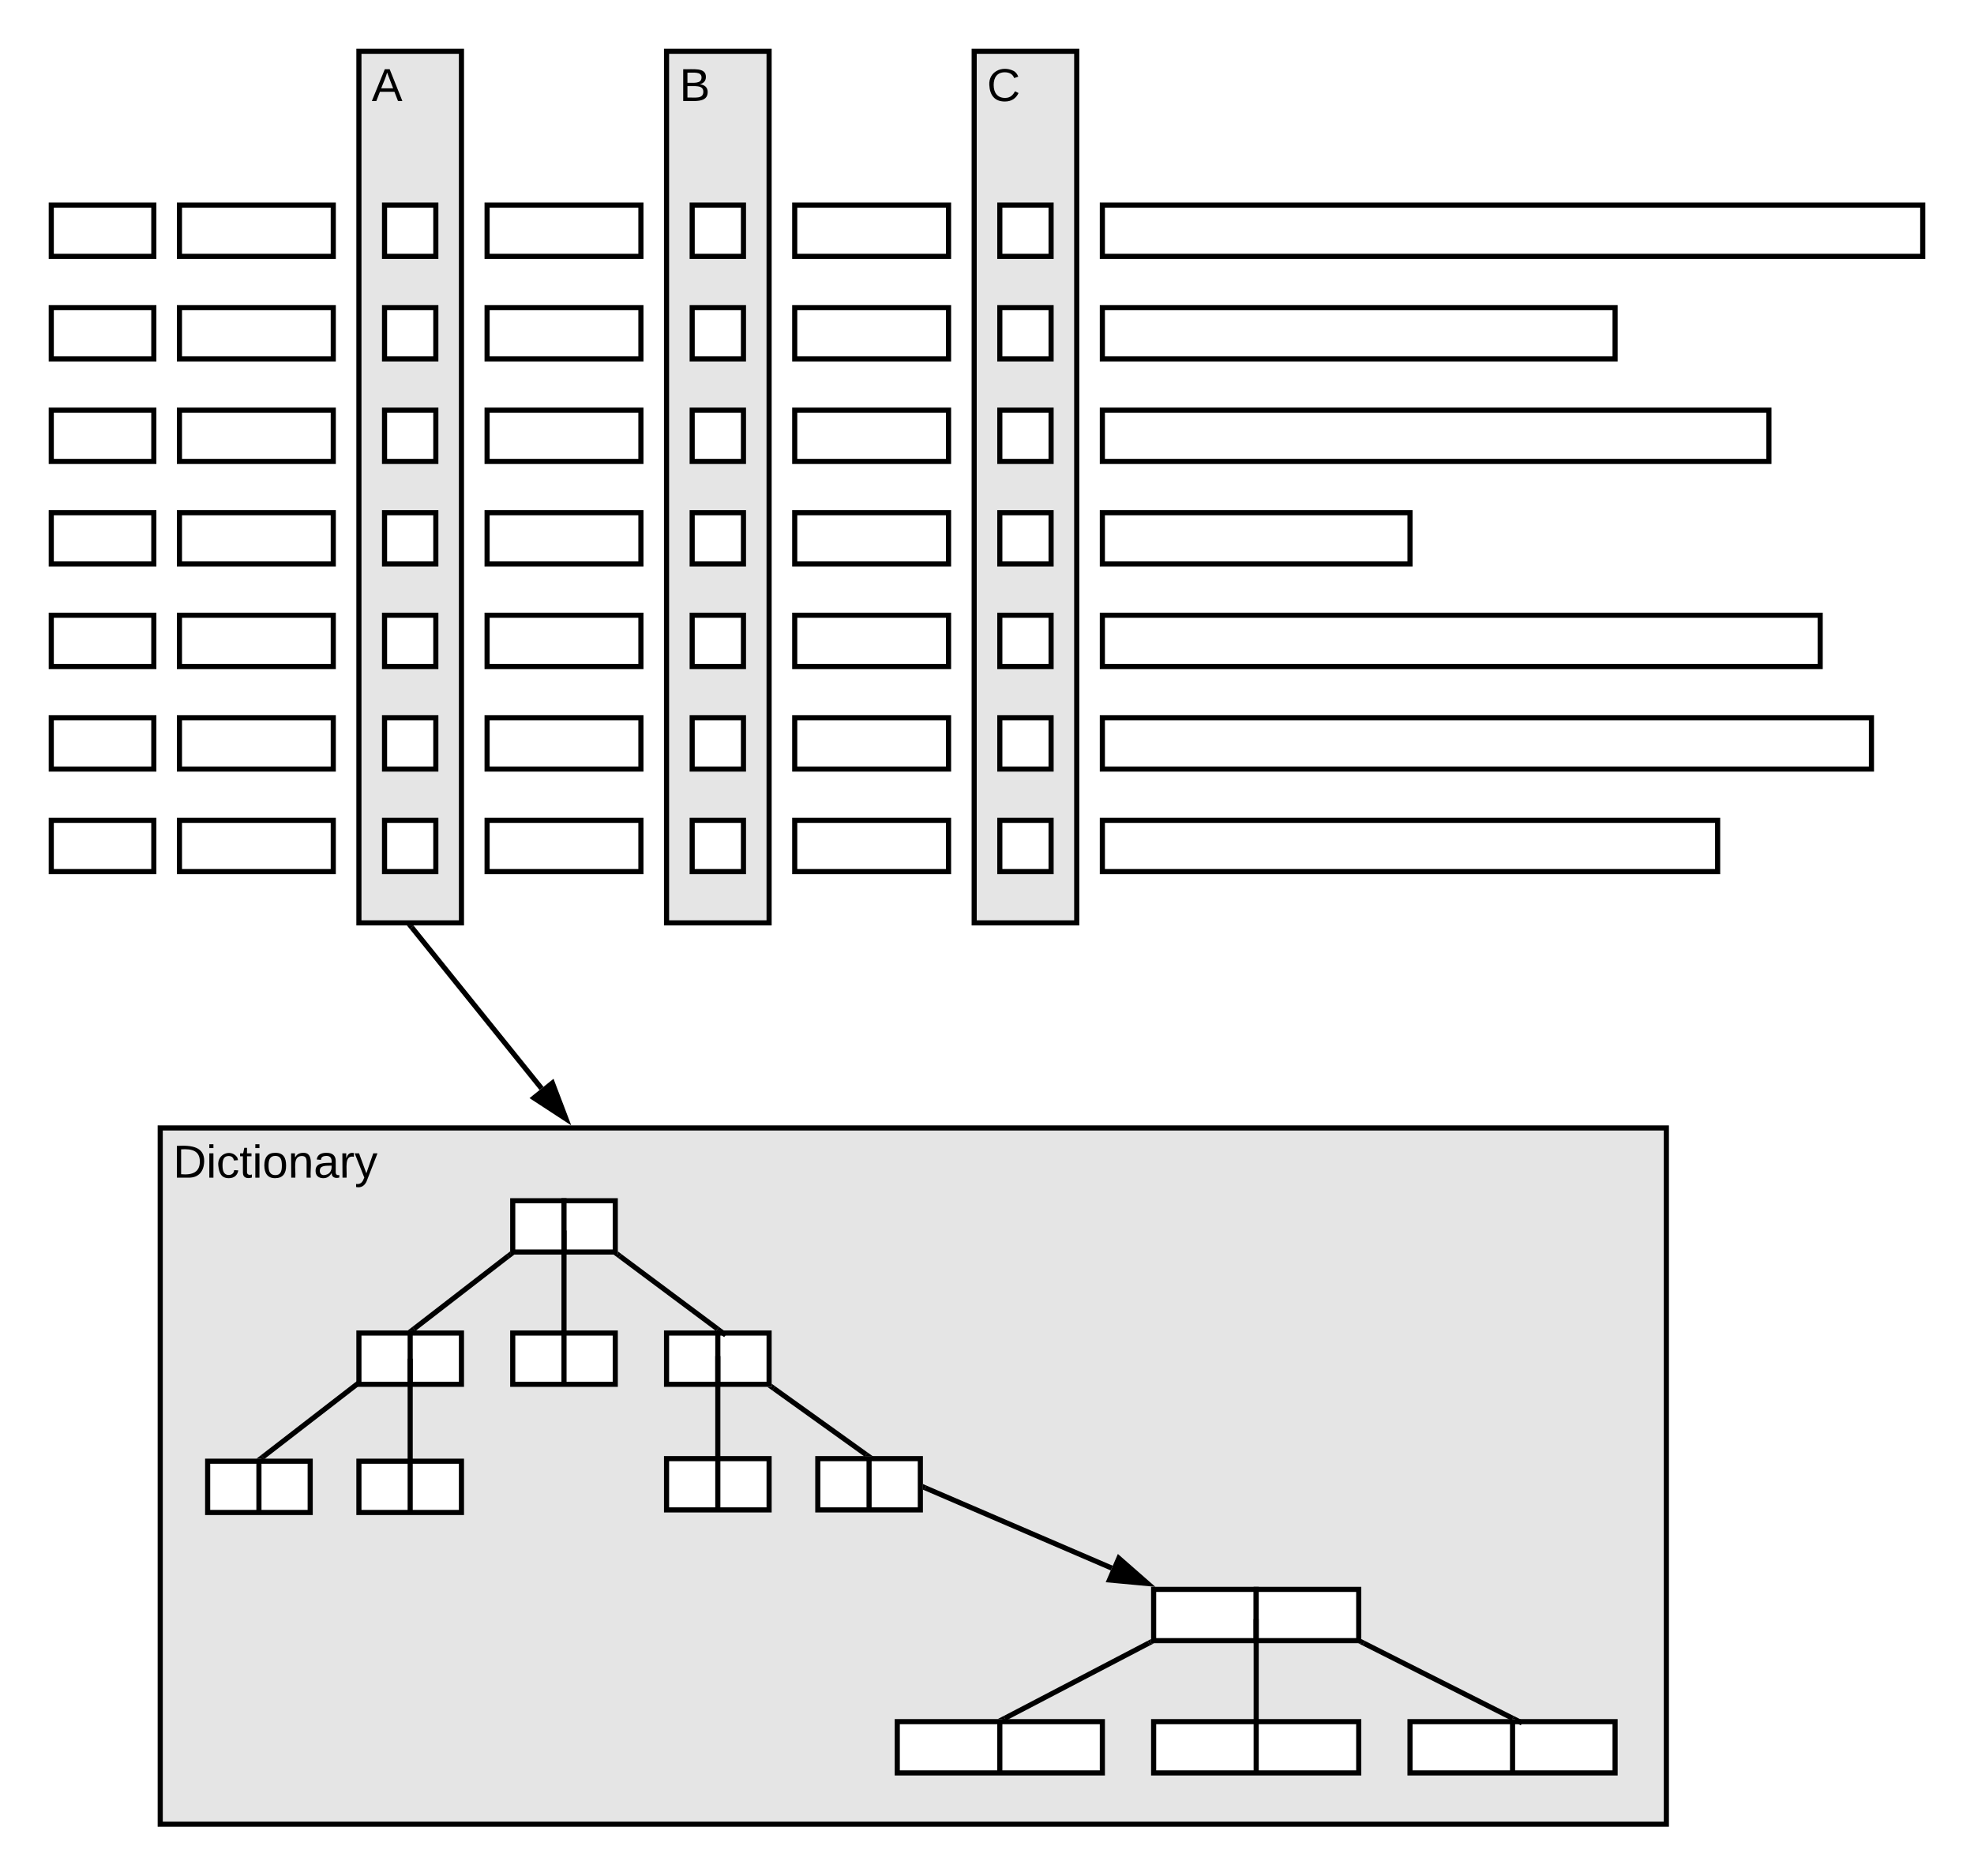
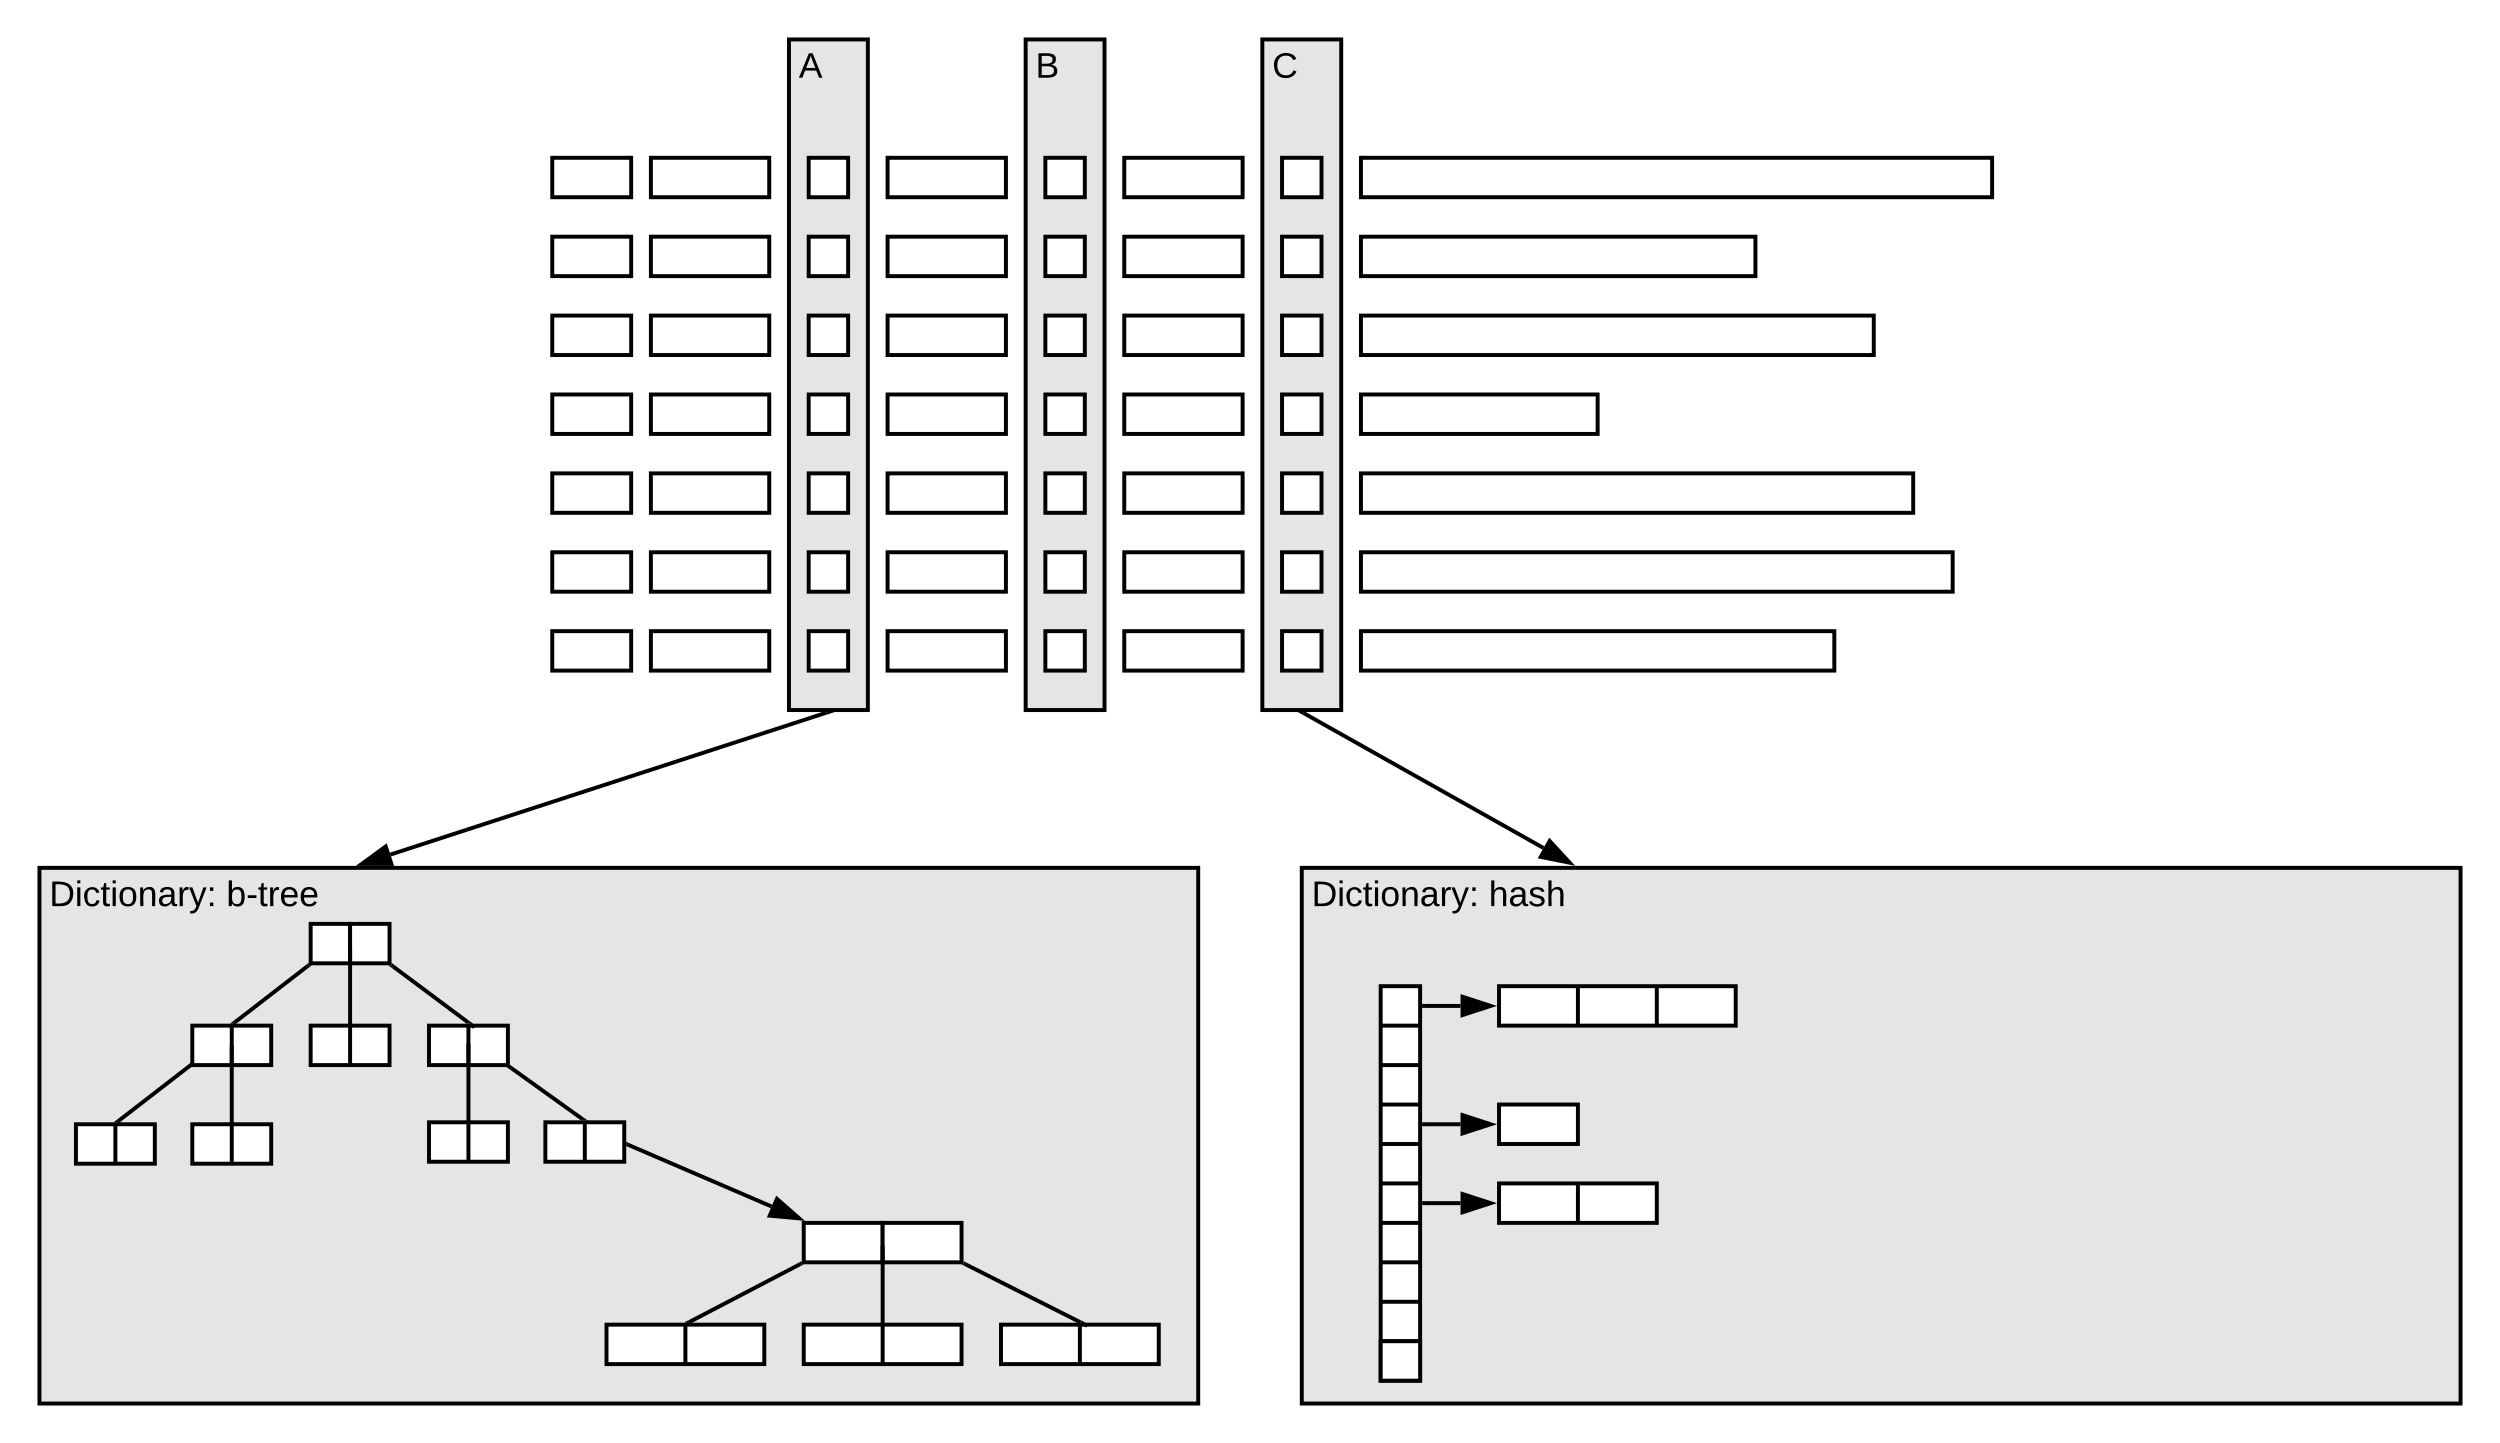
- <svg xmlns="http://www.w3.org/2000/svg" xmlns:ns1="lucid" xmlns:xlink="http://www.w3.org/1999/xlink" width="770" height="731.6">
-   <g transform="translate(-70 -140)" ns1:page-tab-id="0_0">
+ <svg xmlns="http://www.w3.org/2000/svg" xmlns:ns1="lucid" xmlns:xlink="http://www.w3.org/1999/xlink" width="1267.5" height="731.6">
+   <g transform="translate(-60 -140)" ns1:page-tab-id="0_0">
    <path d="M0 0h1870.4v1323.2H0z" fill="#fff" />
-     <path d="M132.5 580H720v271.6H132.5z" stroke="#000" stroke-width="2" fill="#e5e5e5" />
-     <use xlink:href="#a" transform="matrix(1,0,0,1,137.5,585) translate(0 14.4)" />
-     <path d="M210 160h40v340h-40z" stroke="#000" stroke-width="2" fill="#e5e5e5" />
-     <use xlink:href="#b" transform="matrix(1,0,0,1,215,165) translate(0 14.4)" />
-     <path d="M90 220h40v20H90zM90 260h40v20H90zM90 340h40v20H90zM90 300h40v20H90zM90 380h40v20H90zM90 420h40v20H90zM90 460h40v20H90zM140 220h60v20h-60zM140 260h60v20h-60zM140 300h60v20h-60zM140 340h60v20h-60zM140 380h60v20h-60zM140 420h60v20h-60zM140 460h60v20h-60zM220 220h20v20h-20zM220 260h20v20h-20zM220 300h20v20h-20zM220 340h20v20h-20zM220 380h20v20h-20zM220 420h20v20h-20zM220 460h20v20h-20zM260 220h60v20h-60zM260 260h60v20h-60zM260 300h60v20h-60zM260 340h60v20h-60zM260 380h60v20h-60zM260 420h60v20h-60zM260 460h60v20h-60zM500 220h320v20H500zM500 260h200v20H500zM500 300h260v20H500zM500 340h120v20H500zM500 380h280v20H500zM500 420h300v20H500zM500 460h240v20H500zM380 220h60v20h-60zM380 260h60v20h-60zM380 300h60v20h-60zM380 340h60v20h-60zM380 380h60v20h-60zM380 420h60v20h-60zM380 460h60v20h-60zM270 608.4h20v20h-20zM210 660h20v20h-20zM230 660h20v20h-20z" stroke="#000" stroke-width="2" fill="#fff" />
-     <path d="M330 160h40v340h-40z" stroke="#000" stroke-width="2" fill="#e5e5e5" />
-     <use xlink:href="#c" transform="matrix(1,0,0,1,335,165) translate(0 14.4)" />
-     <path d="M340 220h20v20h-20zM340 260h20v20h-20zM340 300h20v20h-20zM340 340h20v20h-20zM340 380h20v20h-20zM340 420h20v20h-20zM340 460h20v20h-20z" stroke="#000" stroke-width="2" fill="#fff" />
-     <path d="M450 160h40v340h-40z" stroke="#000" stroke-width="2" fill="#e5e5e5" />
-     <use xlink:href="#d" transform="matrix(1,0,0,1,455,165) translate(0 14.4)" />
-     <path d="M460 220h20v20h-20zM460 260h20v20h-20zM460 300h20v20h-20zM460 340h20v20h-20zM460 380h20v20h-20zM460 420h20v20h-20zM460 460h20v20h-20z" stroke="#000" stroke-width="2" fill="#fff" />
-     <path d="M230.63 501.78l50.6 62.8" stroke="#000" stroke-width="2" fill="none" />
-     <path d="M231.42 501.17l-1.56 1.26-1.14-1.43h2.56z" />
-     <path d="M290.8 576.48l-12.55-8.2 7.22-5.82z" stroke="#000" stroke-width="2" />
-     <path d="M268.2 630l-36.74 28.4" stroke="#000" stroke-width="2" fill="none" />
-     <path d="M269 629.4h1.64l-1.84 1.42-1.22-1.58 1.42-1.1zM232.1 659.16l-1.1.85v-1h-1.97l1.84-1.42z" />
-     <path d="M270 660h20v20h-20zM290 660h20v20h-20zM290 608.4h20v20h-20z" stroke="#000" stroke-width="2" fill="#fff" />
-     <path d="M290 621v38M290 621.03V620M290 658.97V660" stroke="#000" stroke-width="2" fill="none" />
-     <path d="M330 660h20v20h-20zM350 660h20v20h-20z" stroke="#000" stroke-width="2" fill="#fff" />
-     <path d="M311.8 630l38.07 28.4" stroke="#000" stroke-width="2" fill="none" />
-     <path d="M312.42 629.2l-1.2 1.6-1.9-1.4H311v-1.25zM353.67 660l-1.2 1.6-1.47-1.1V659h-1.6l1.04-1.4z" />
-     <path d="M151 710h20v20h-20zM171 710h20v20h-20z" stroke="#000" stroke-width="2" fill="#fff" />
-     <path d="M209.2 680l-36.74 28.4M209.2 680.03l.8-.63" stroke="#000" stroke-width="2" fill="none" />
-     <path d="M173.1 709.16l-1.1.85v-1h-1.97l1.84-1.42z" />
-     <path d="M210 710h20v20h-20zM230 710h20v20h-20z" stroke="#000" stroke-width="2" fill="#fff" />
-     <path d="M230 671v38M230 671.03V670M230 708.97V710" stroke="#000" stroke-width="2" fill="none" />
-     <path d="M330 709h20v20h-20zM350 709h20v20h-20z" stroke="#000" stroke-width="2" fill="#fff" />
-     <path d="M371.8 681.58l36.05 25.84" stroke="#000" stroke-width="2" fill="none" />
-     <path d="M372.42 680.78l-1.17 1.63-1.97-1.4H371v-1.23zM411.7 708.94l-1.18 1.62-.52-.37V708h-2.6l1.02-1.4z" />
-     <path d="M389 709h20v20h-20zM409 709h20v20h-20z" stroke="#000" stroke-width="2" fill="#fff" />
-     <path d="M350 670v38M350 670.03V669M350 707.97V709M430.92 720.4l72.75 31.3" stroke="#000" stroke-width="2" fill="none" />
-     <path d="M431.34 719.5l-.8 1.82-.54-.23v-2.2z" />
-     <path d="M517.7 757.72l-14.94-1.38 3.66-8.5z" stroke="#000" stroke-width="2" />
-     <path d="M520 760h40v20h-40zM420 811.6h40v20h-40zM460 811.6h40v20h-40z" stroke="#000" stroke-width="2" fill="#fff" />
-     <path d="M518.1 780.96l-56.2 29.35" stroke="#000" stroke-width="2" fill="none" />
-     <path d="M519 781h1.2l-1.65.86-.92-1.77 1.37-.73zM462.37 811.18l-1.37.72v-1.3h-1.83l2.28-1.2z" />
-     <path d="M520 811.6h40v20h-40zM560 811.6h40v20h-40zM560 760h40v20h-40z" stroke="#000" stroke-width="2" fill="#fff" />
-     <path d="M560 772.6v38M560 772.63v-1.03M560 810.57v1.03" stroke="#000" stroke-width="2" fill="none" />
-     <path d="M620 811.6h40v20h-40zM660 811.6h40v20h-40z" stroke="#000" stroke-width="2" fill="#fff" />
-     <path d="M601.9 780.95l58.2 29.37" stroke="#000" stroke-width="2" fill="none" />
-     <path d="M602.37 780.07l-.9 1.78-1.7-.85H601v-1.62zM664.13 811.23l-.9 1.8-2.23-1.14v-1.3h-1.06l.6-1.18z" />
+     <path d="M80 580h587.5v271.6H80z" stroke="#000" stroke-width="2" fill="#e5e5e5" />
+     <use xlink:href="#a" transform="matrix(1,0,0,1,85,585) translate(0 14.4)" />
+     <use xlink:href="#b" transform="matrix(1,0,0,1,85,585) translate(89.8 14.4)" />
+     <path d="M460 160h40v340h-40z" stroke="#000" stroke-width="2" fill="#e5e5e5" />
+     <use xlink:href="#c" transform="matrix(1,0,0,1,465,165) translate(0 14.4)" />
+     <path d="M340 220h40v20h-40zM340 260h40v20h-40zM340 340h40v20h-40zM340 300h40v20h-40zM340 380h40v20h-40zM340 420h40v20h-40zM340 460h40v20h-40zM390 220h60v20h-60zM390 260h60v20h-60zM390 300h60v20h-60zM390 340h60v20h-60zM390 380h60v20h-60zM390 420h60v20h-60zM390 460h60v20h-60zM470 220h20v20h-20zM470 260h20v20h-20zM470 300h20v20h-20zM470 340h20v20h-20zM470 380h20v20h-20zM470 420h20v20h-20zM470 460h20v20h-20zM510 220h60v20h-60zM510 260h60v20h-60zM510 300h60v20h-60zM510 340h60v20h-60zM510 380h60v20h-60zM510 420h60v20h-60zM510 460h60v20h-60zM750 220h320v20H750zM750 260h200v20H750zM750 300h260v20H750zM750 340h120v20H750zM750 380h280v20H750zM750 420h300v20H750zM750 460h240v20H750zM630 220h60v20h-60zM630 260h60v20h-60zM630 300h60v20h-60zM630 340h60v20h-60zM630 380h60v20h-60zM630 420h60v20h-60zM630 460h60v20h-60zM217.5 608.4h20v20h-20zM157.5 660h20v20h-20zM177.5 660h20v20h-20z" stroke="#000" stroke-width="2" fill="#fff" />
+     <path d="M580 160h40v340h-40z" stroke="#000" stroke-width="2" fill="#e5e5e5" />
+     <use xlink:href="#d" transform="matrix(1,0,0,1,585,165) translate(0 14.4)" />
+     <path d="M590 220h20v20h-20zM590 260h20v20h-20zM590 300h20v20h-20zM590 340h20v20h-20zM590 380h20v20h-20zM590 420h20v20h-20zM590 460h20v20h-20z" stroke="#000" stroke-width="2" fill="#fff" />
+     <path d="M700 160h40v340h-40z" stroke="#000" stroke-width="2" fill="#e5e5e5" />
+     <use xlink:href="#e" transform="matrix(1,0,0,1,705,165) translate(0 14.4)" />
+     <path d="M710 220h20v20h-20zM710 260h20v20h-20zM710 300h20v20h-20zM710 340h20v20h-20zM710 380h20v20h-20zM710 420h20v20h-20zM710 460h20v20h-20z" stroke="#000" stroke-width="2" fill="#fff" />
+     <path d="M479.05 501.3l-221.12 71.97" stroke="#000" stroke-width="2" fill="none" />
+     <path d="M483.16 501.02l-3.83 1.25-.4-1.27h4.22z" />
+     <path d="M243.42 578l12.13-8.82 2.87 8.8z" stroke="#000" stroke-width="2" />
+     <path d="M215.7 630l-36.74 28.4" stroke="#000" stroke-width="2" fill="none" />
+     <path d="M216.5 629.4h1.64l-1.84 1.42-1.22-1.58 1.42-1.1zM179.6 659.16l-1.1.85v-1h-1.97l1.84-1.42z" />
+     <path d="M217.5 660h20v20h-20zM237.5 660h20v20h-20zM237.5 608.4h20v20h-20z" stroke="#000" stroke-width="2" fill="#fff" />
+     <path d="M237.5 621v38M237.5 621.03V620M237.5 658.97V660" stroke="#000" stroke-width="2" fill="none" />
+     <path d="M277.5 660h20v20h-20zM297.5 660h20v20h-20z" stroke="#000" stroke-width="2" fill="#fff" />
+     <path d="M259.3 630l38.07 28.4" stroke="#000" stroke-width="2" fill="none" />
+     <path d="M259.92 629.2l-1.2 1.6-1.9-1.4h1.68v-1.25zM301.17 660l-1.2 1.6-1.47-1.1V659h-1.6l1.04-1.4z" />
+     <path d="M98.5 710h20v20h-20zM118.5 710h20v20h-20z" stroke="#000" stroke-width="2" fill="#fff" />
+     <path d="M156.7 680l-36.74 28.4M156.7 680.03l.8-.63" stroke="#000" stroke-width="2" fill="none" />
+     <path d="M120.6 709.16l-1.1.85v-1h-1.97l1.84-1.42z" />
+     <path d="M157.5 710h20v20h-20zM177.5 710h20v20h-20z" stroke="#000" stroke-width="2" fill="#fff" />
+     <path d="M177.5 671v38M177.5 671.03V670M177.5 708.97V710" stroke="#000" stroke-width="2" fill="none" />
+     <path d="M277.5 709h20v20h-20zM297.5 709h20v20h-20z" stroke="#000" stroke-width="2" fill="#fff" />
+     <path d="M319.3 681.58l36.05 25.84" stroke="#000" stroke-width="2" fill="none" />
+     <path d="M319.92 680.78l-1.17 1.63-1.97-1.4h1.72v-1.23zM359.2 708.94l-1.18 1.62-.52-.37V708h-2.6l1.02-1.4z" />
+     <path d="M336.5 709h20v20h-20zM356.5 709h20v20h-20z" stroke="#000" stroke-width="2" fill="#fff" />
+     <path d="M297.5 670v38M297.5 670.03V669M297.5 707.97V709M378.42 720.4l72.75 31.3" stroke="#000" stroke-width="2" fill="none" />
+     <path d="M378.84 719.5l-.8 1.82-.54-.23v-2.2z" />
+     <path d="M465.2 757.72l-14.94-1.38 3.66-8.5z" stroke="#000" stroke-width="2" />
+     <path d="M467.5 760h40v20h-40zM367.5 811.6h40v20h-40zM407.5 811.6h40v20h-40z" stroke="#000" stroke-width="2" fill="#fff" />
+     <path d="M465.6 780.96l-56.2 29.35" stroke="#000" stroke-width="2" fill="none" />
+     <path d="M466.5 781h1.2l-1.65.86-.92-1.77 1.37-.73zM409.87 811.18l-1.37.72v-1.3h-1.83l2.28-1.2z" />
+     <path d="M467.5 811.6h40v20h-40zM507.5 811.6h40v20h-40zM507.5 760h40v20h-40z" stroke="#000" stroke-width="2" fill="#fff" />
+     <path d="M507.5 772.6v38M507.5 772.63v-1.03M507.5 810.57v1.03" stroke="#000" stroke-width="2" fill="none" />
+     <path d="M567.5 811.6h40v20h-40zM607.5 811.6h40v20h-40z" stroke="#000" stroke-width="2" fill="#fff" />
+     <path d="M549.4 780.95l58.2 29.37" stroke="#000" stroke-width="2" fill="none" />
+     <path d="M549.87 780.07l-.9 1.78-1.7-.85h1.23v-1.62zM611.63 811.23l-.9 1.8-2.23-1.14v-1.3h-1.06l.6-1.18z" />
+     <path d="M720 580h587.5v271.6H720z" stroke="#000" stroke-width="2" fill="#e5e5e5" />
+     <use xlink:href="#a" transform="matrix(1,0,0,1,725,585) translate(0 14.4)" />
+     <use xlink:href="#f" transform="matrix(1,0,0,1,725,585) translate(89.8 14.4)" />
+     <path d="M760 640h20v20h-20zM760 660h20v20h-20zM760 680h20v20h-20zM760 700h20v20h-20zM760 720h20v20h-20zM760 740h20v20h-20zM760 760h20v20h-20zM760 780h20v20h-20zM760 800h20v20h-20zM760 820h20v20h-20z" stroke="#000" stroke-width="2" fill="#fff" />
+     <path d="M760 820h20v20h-20zM820 640h40v20h-40zM860 640h40v20h-40zM900 640h40v20h-40zM820 700h40v20h-40zM820 740h40v20h-40zM860 740h40v20h-40z" stroke="#000" stroke-width="2" fill="#fff" />
+     <path d="M782 650h18.5" stroke="#000" stroke-width="2" fill="none" />
+     <path d="M782.03 651H781v-2h1.03z" />
+     <path d="M815.76 650l-14.26 4.64v-9.28z" stroke="#000" stroke-width="2" />
+     <path d="M782 710h18.5" stroke="#000" stroke-width="2" fill="none" />
+     <path d="M782.03 711H781v-2h1.03z" />
+     <path d="M815.76 710l-14.26 4.64v-9.28z" stroke="#000" stroke-width="2" />
+     <path d="M782 750h18.5" stroke="#000" stroke-width="2" fill="none" />
+     <path d="M782.03 751H781v-2h1.03z" />
+     <path d="M815.76 750l-14.26 4.64v-9.28z" stroke="#000" stroke-width="2" />
+     <path d="M720.87 501.5l121.67 68.43" stroke="#000" stroke-width="2" fill="none" />
+     <path d="M720.4 502.37l-2.44-1.37h3.22z" />
+     <path d="M855.85 577.4l-14.7-2.94 4.53-8.08z" stroke="#000" stroke-width="2" />
    <defs>
-       <path d="M30-248c118-7 216 8 213 122C240-48 200 0 122 0H30v-248zM63-27c89 8 146-16 146-99s-60-101-146-95v194" id="e" />
-       <path d="M24-231v-30h32v30H24zM24 0v-190h32V0H24" id="f" />
-       <path d="M96-169c-40 0-48 33-48 73s9 75 48 75c24 0 41-14 43-38l32 2c-6 37-31 61-74 61-59 0-76-41-82-99-10-93 101-131 147-64 4 7 5 14 7 22l-32 3c-4-21-16-35-41-35" id="g" />
-       <path d="M59-47c-2 24 18 29 38 22v24C64 9 27 4 27-40v-127H5v-23h24l9-43h21v43h35v23H59v120" id="h" />
-       <path d="M100-194c62-1 85 37 85 99 1 63-27 99-86 99S16-35 15-95c0-66 28-99 85-99zM99-20c44 1 53-31 53-75 0-43-8-75-51-75s-53 32-53 75 10 74 51 75" id="i" />
-       <path d="M117-194c89-4 53 116 60 194h-32v-121c0-31-8-49-39-48C34-167 62-67 57 0H25l-1-190h30c1 10-1 24 2 32 11-22 29-35 61-36" id="j" />
-       <path d="M141-36C126-15 110 5 73 4 37 3 15-17 15-53c-1-64 63-63 125-63 3-35-9-54-41-54-24 1-41 7-42 31l-33-3c5-37 33-52 76-52 45 0 72 20 72 64v82c-1 20 7 32 28 27v20c-31 9-61-2-59-35zM48-53c0 20 12 33 32 33 41-3 63-29 60-74-43 2-92-5-92 41" id="k" />
-       <path d="M114-163C36-179 61-72 57 0H25l-1-190h30c1 12-1 29 2 39 6-27 23-49 58-41v29" id="l" />
-       <path d="M179-190L93 31C79 59 56 82 12 73V49c39 6 53-20 64-50L1-190h34L92-34l54-156h33" id="m" />
+       <path d="M30-248c118-7 216 8 213 122C240-48 200 0 122 0H30v-248zM63-27c89 8 146-16 146-99s-60-101-146-95v194" id="g" />
+       <path d="M24-231v-30h32v30H24zM24 0v-190h32V0H24" id="h" />
+       <path d="M96-169c-40 0-48 33-48 73s9 75 48 75c24 0 41-14 43-38l32 2c-6 37-31 61-74 61-59 0-76-41-82-99-10-93 101-131 147-64 4 7 5 14 7 22l-32 3c-4-21-16-35-41-35" id="i" />
+       <path d="M59-47c-2 24 18 29 38 22v24C64 9 27 4 27-40v-127H5v-23h24l9-43h21v43h35v23H59v120" id="j" />
+       <path d="M100-194c62-1 85 37 85 99 1 63-27 99-86 99S16-35 15-95c0-66 28-99 85-99zM99-20c44 1 53-31 53-75 0-43-8-75-51-75s-53 32-53 75 10 74 51 75" id="k" />
+       <path d="M117-194c89-4 53 116 60 194h-32v-121c0-31-8-49-39-48C34-167 62-67 57 0H25l-1-190h30c1 10-1 24 2 32 11-22 29-35 61-36" id="l" />
+       <path d="M141-36C126-15 110 5 73 4 37 3 15-17 15-53c-1-64 63-63 125-63 3-35-9-54-41-54-24 1-41 7-42 31l-33-3c5-37 33-52 76-52 45 0 72 20 72 64v82c-1 20 7 32 28 27v20c-31 9-61-2-59-35zM48-53c0 20 12 33 32 33 41-3 63-29 60-74-43 2-92-5-92 41" id="m" />
+       <path d="M114-163C36-179 61-72 57 0H25l-1-190h30c1 12-1 29 2 39 6-27 23-49 58-41v29" id="n" />
+       <path d="M179-190L93 31C79 59 56 82 12 73V49c39 6 53-20 64-50L1-190h34L92-34l54-156h33" id="o" />
+       <path d="M33-154v-36h34v36H33zM33 0v-36h34V0H33" id="p" />
      <g id="a">
-         <use transform="matrix(0.05,0,0,0.05,0,0)" xlink:href="#e" />
-         <use transform="matrix(0.05,0,0,0.05,12.95,0)" xlink:href="#f" />
-         <use transform="matrix(0.05,0,0,0.05,16.9,0)" xlink:href="#g" />
-         <use transform="matrix(0.05,0,0,0.05,25.9,0)" xlink:href="#h" />
-         <use transform="matrix(0.05,0,0,0.05,30.9,0)" xlink:href="#f" />
-         <use transform="matrix(0.05,0,0,0.05,34.85,0)" xlink:href="#i" />
-         <use transform="matrix(0.05,0,0,0.05,44.85,0)" xlink:href="#j" />
-         <use transform="matrix(0.05,0,0,0.05,54.85,0)" xlink:href="#k" />
-         <use transform="matrix(0.05,0,0,0.05,64.85,0)" xlink:href="#l" />
-         <use transform="matrix(0.05,0,0,0.05,70.8,0)" xlink:href="#m" />
+         <use transform="matrix(0.05,0,0,0.05,0,0)" xlink:href="#g" />
+         <use transform="matrix(0.05,0,0,0.05,12.95,0)" xlink:href="#h" />
+         <use transform="matrix(0.05,0,0,0.05,16.9,0)" xlink:href="#i" />
+         <use transform="matrix(0.05,0,0,0.05,25.9,0)" xlink:href="#j" />
+         <use transform="matrix(0.05,0,0,0.05,30.9,0)" xlink:href="#h" />
+         <use transform="matrix(0.05,0,0,0.05,34.85,0)" xlink:href="#k" />
+         <use transform="matrix(0.05,0,0,0.05,44.85,0)" xlink:href="#l" />
+         <use transform="matrix(0.05,0,0,0.05,54.85,0)" xlink:href="#m" />
+         <use transform="matrix(0.05,0,0,0.05,64.85,0)" xlink:href="#n" />
+         <use transform="matrix(0.05,0,0,0.05,70.8,0)" xlink:href="#o" />
+         <use transform="matrix(0.05,0,0,0.05,79.8,0)" xlink:href="#p" />
      </g>
-       <path d="M205 0l-28-72H64L36 0H1l101-248h38L239 0h-34zm-38-99l-47-123c-12 45-31 82-46 123h93" id="n" />
-       <use transform="matrix(0.05,0,0,0.05,0,0)" xlink:href="#n" id="b" />
-       <path d="M160-131c35 5 61 23 61 61C221 17 115-2 30 0v-248c76 3 177-17 177 60 0 33-19 50-47 57zm-97-11c50-1 110 9 110-42 0-47-63-36-110-37v79zm0 115c55-2 124 14 124-45 0-56-70-42-124-44v89" id="o" />
-       <use transform="matrix(0.05,0,0,0.05,0,0)" xlink:href="#o" id="c" />
-       <path d="M212-179c-10-28-35-45-73-45-59 0-87 40-87 99 0 60 29 101 89 101 43 0 62-24 78-52l27 14C228-24 195 4 139 4 59 4 22-46 18-125c-6-104 99-153 187-111 19 9 31 26 39 46" id="p" />
-       <use transform="matrix(0.05,0,0,0.05,0,0)" xlink:href="#p" id="d" />
+       <path d="M115-194c53 0 69 39 70 98 0 66-23 100-70 100C84 3 66-7 56-30L54 0H23l1-261h32v101c10-23 28-34 59-34zm-8 174c40 0 45-34 45-75 0-40-5-75-45-74-42 0-51 32-51 76 0 43 10 73 51 73" id="q" />
+       <path d="M16-82v-28h88v28H16" id="r" />
+       <path d="M100-194c63 0 86 42 84 106H49c0 40 14 67 53 68 26 1 43-12 49-29l28 8c-11 28-37 45-77 45C44 4 14-33 15-96c1-61 26-98 85-98zm52 81c6-60-76-77-97-28-3 7-6 17-6 28h103" id="s" />
+       <g id="b">
+         <use transform="matrix(0.05,0,0,0.05,0,0)" xlink:href="#q" />
+         <use transform="matrix(0.05,0,0,0.05,10,0)" xlink:href="#r" />
+         <use transform="matrix(0.05,0,0,0.05,15.95,0)" xlink:href="#j" />
+         <use transform="matrix(0.05,0,0,0.05,20.95,0)" xlink:href="#n" />
+         <use transform="matrix(0.05,0,0,0.05,26.9,0)" xlink:href="#s" />
+         <use transform="matrix(0.05,0,0,0.05,36.9,0)" xlink:href="#s" />
+       </g>
+       <path d="M205 0l-28-72H64L36 0H1l101-248h38L239 0h-34zm-38-99l-47-123c-12 45-31 82-46 123h93" id="t" />
+       <use transform="matrix(0.05,0,0,0.05,0,0)" xlink:href="#t" id="c" />
+       <path d="M160-131c35 5 61 23 61 61C221 17 115-2 30 0v-248c76 3 177-17 177 60 0 33-19 50-47 57zm-97-11c50-1 110 9 110-42 0-47-63-36-110-37v79zm0 115c55-2 124 14 124-45 0-56-70-42-124-44v89" id="u" />
+       <use transform="matrix(0.05,0,0,0.05,0,0)" xlink:href="#u" id="d" />
+       <path d="M212-179c-10-28-35-45-73-45-59 0-87 40-87 99 0 60 29 101 89 101 43 0 62-24 78-52l27 14C228-24 195 4 139 4 59 4 22-46 18-125c-6-104 99-153 187-111 19 9 31 26 39 46" id="v" />
+       <use transform="matrix(0.05,0,0,0.05,0,0)" xlink:href="#v" id="e" />
+       <path d="M106-169C34-169 62-67 57 0H25v-261h32l-1 103c12-21 28-36 61-36 89 0 53 116 60 194h-32v-121c2-32-8-49-39-48" id="w" />
+       <path d="M135-143c-3-34-86-38-87 0 15 53 115 12 119 90S17 21 10-45l28-5c4 36 97 45 98 0-10-56-113-15-118-90-4-57 82-63 122-42 12 7 21 19 24 35" id="x" />
+       <g id="f">
+         <use transform="matrix(0.05,0,0,0.05,0,0)" xlink:href="#w" />
+         <use transform="matrix(0.05,0,0,0.05,10,0)" xlink:href="#m" />
+         <use transform="matrix(0.05,0,0,0.05,20,0)" xlink:href="#x" />
+         <use transform="matrix(0.05,0,0,0.05,29,0)" xlink:href="#w" />
+       </g>
    </defs>
  </g>
</svg>
